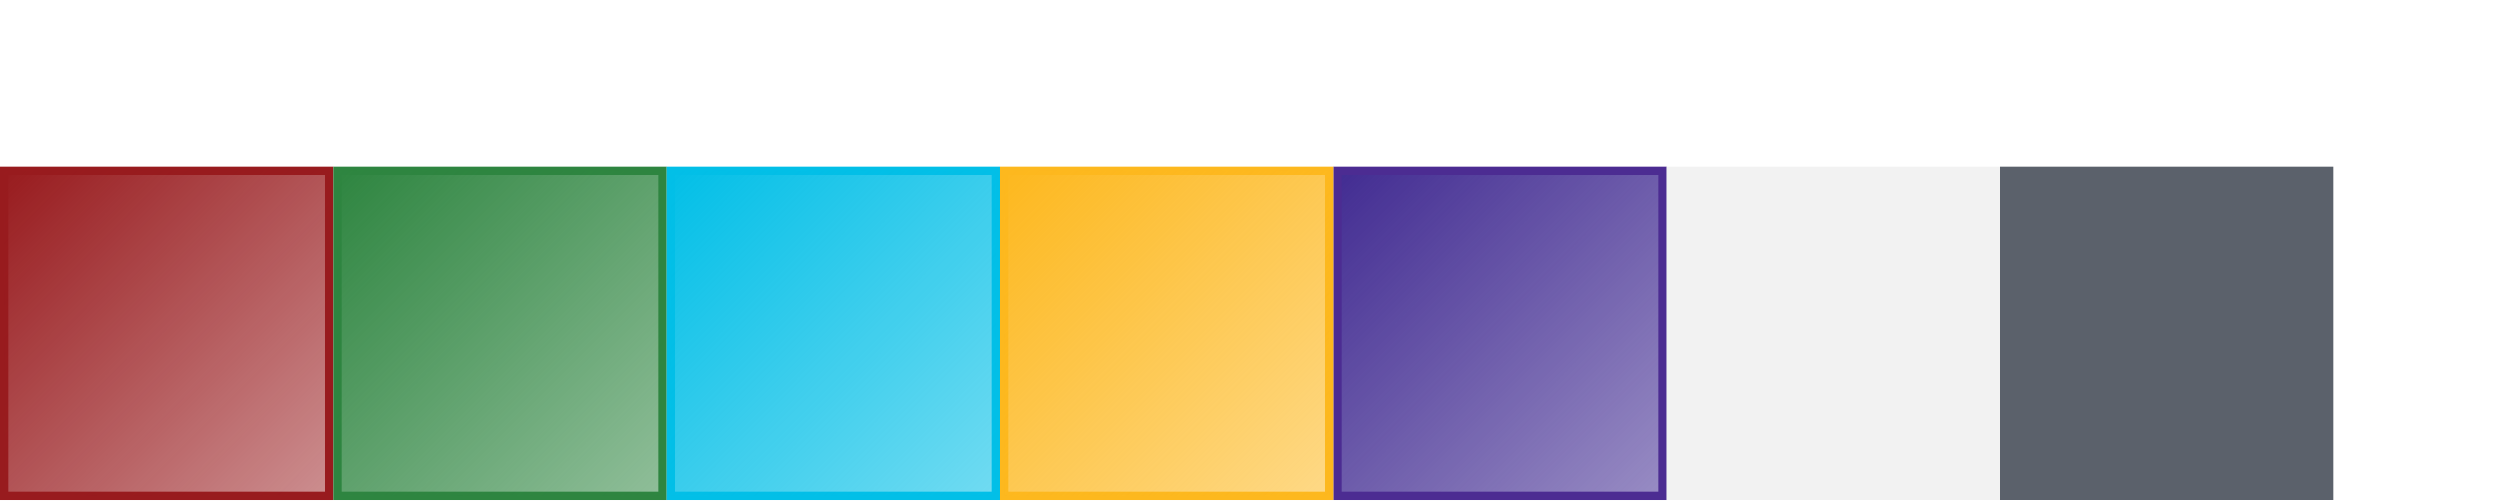
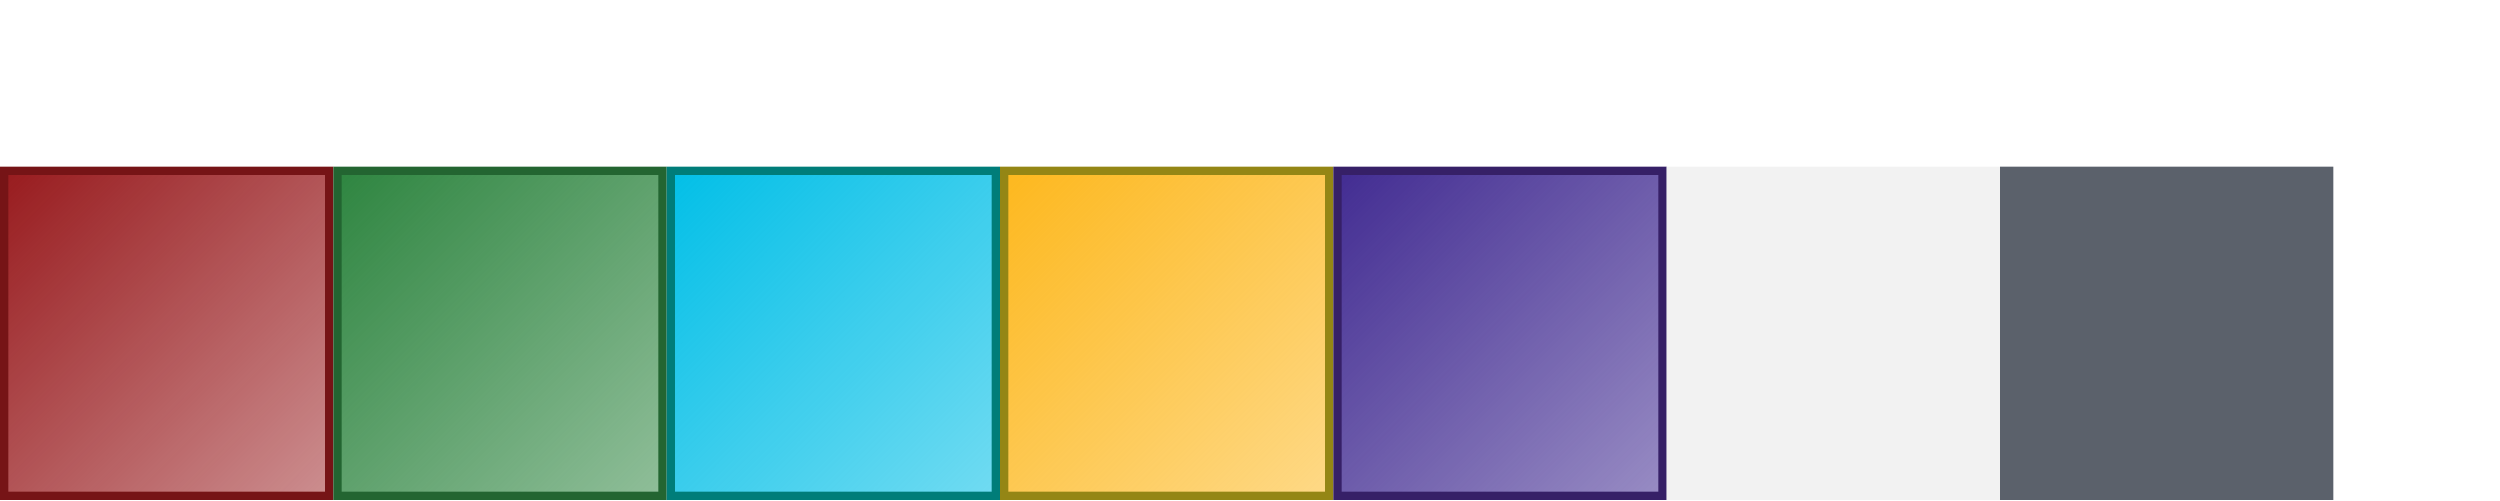
- <svg xmlns="http://www.w3.org/2000/svg" xmlns:ns1="http://www.openswatchbook.org/uri/2009/osb" xmlns:xlink="http://www.w3.org/1999/xlink" width="300" height="60" viewBox="0 0 79.375 15.875" version="1.1" id="svg8">
+ <svg xmlns="http://www.w3.org/2000/svg" xmlns:ns1="http://www.openswatchbook.org/uri/2009/osb" xmlns:xlink="http://www.w3.org/1999/xlink" width="300" height="60" viewBox="0 0 300 60" version="1.1" id="svg8">
  <defs id="defs2">
+     <linearGradient id="linearGradient885" ns1:paint="solid">
+       <stop style="stop-color:#c6b81e;stop-opacity:1;" offset="0" id="stop883" />
+     </linearGradient>
    <linearGradient id="linearGradient852">
      <stop style="stop-color:#422c92;stop-opacity:1;" offset="0" id="stop848" />
      <stop style="stop-color:#422c92;stop-opacity:0;" offset="1" id="stop850" />
    </linearGradient>
    <linearGradient id="linearGradient2365">
      <stop style="stop-color:#fdb81e;stop-opacity:1;" offset="0" id="stop2361" />
      <stop style="stop-color:#fdb81e;stop-opacity:0;" offset="1" id="stop2363" />
    </linearGradient>
    <linearGradient id="linearGradient2357">
      <stop style="stop-color:#02bfe7;stop-opacity:1;" offset="0" id="stop2353" />
      <stop style="stop-color:#02bfe7;stop-opacity:0;" offset="1" id="stop2355" />
    </linearGradient>
    <linearGradient id="linearGradient2349">
      <stop style="stop-color:#2e8540;stop-opacity:1;" offset="0" id="stop2345" />
      <stop style="stop-color:#2e8540;stop-opacity:0;" offset="1" id="stop2347" />
    </linearGradient>
    <linearGradient id="linearGradient2341">
      <stop style="stop-color:#981b1e;stop-opacity:1;" offset="0" id="stop2337" />
      <stop style="stop-color:#981b1e;stop-opacity:0;" offset="1" id="stop2339" />
    </linearGradient>
    <linearGradient id="linearGradient2333" ns1:paint="solid">
      <stop style="stop-color:#981b1e;stop-opacity:1;" offset="0" id="stop2331" />
    </linearGradient>
-     <linearGradient xlink:href="#linearGradient2341" id="linearGradient2343" x1="5.2091701e-07" y1="292.767" x2="8.411" y2="301.151" gradientUnits="userSpaceOnUse" gradientTransform="matrix(2.437502,0,0,2.437501,0.1322078,-427.0701)" />
-     <linearGradient xlink:href="#linearGradient2349" id="linearGradient2351" x1="4.233" y1="292.767" x2="13.288" y2="301.828" gradientUnits="userSpaceOnUse" gradientTransform="matrix(2.437502,0,0,2.437501,0.3967884,-427.0699)" />
-     <linearGradient xlink:href="#linearGradient2357" id="linearGradient2359" x1="8.467" y1="292.767" x2="18.133" y2="302.412" gradientUnits="userSpaceOnUse" gradientTransform="matrix(2.437502,0,0,2.437501,0.6613678,-427.0699)" />
-     <linearGradient xlink:href="#linearGradient2365" id="linearGradient2367" x1="12.7" y1="292.767" x2="21.833" y2="301.903" gradientUnits="userSpaceOnUse" gradientTransform="matrix(2.437502,0,0,2.437501,0.9259453,-427.0699)" />
-     <linearGradient xlink:href="#linearGradient852" id="linearGradient854" x1="16.933" y1="291.973" x2="26.268" y2="301.301" gradientUnits="userSpaceOnUse" gradientTransform="matrix(2.437502,0,0,2.437501,1.190607,-425.1352)" />
+     <linearGradient xlink:href="#linearGradient2341" id="linearGradient2343" x1="5.2091701e-07" y1="292.767" x2="8.411" y2="301.151" gradientUnits="userSpaceOnUse" gradientTransform="matrix(9.212602,0,0,9.212599,0.4999951,-2395.517)" />
+     <linearGradient xlink:href="#linearGradient2349" id="linearGradient2351" x1="4.233" y1="292.767" x2="13.288" y2="301.828" gradientUnits="userSpaceOnUse" gradientTransform="matrix(9.212601,0,0,9.212599,1.500007,-2395.516)" />
+     <linearGradient xlink:href="#linearGradient2357" id="linearGradient2359" x1="8.467" y1="292.767" x2="18.133" y2="302.412" gradientUnits="userSpaceOnUse" gradientTransform="matrix(9.212601,0,0,9.212599,2.500004,-2395.516)" />
+     <linearGradient xlink:href="#linearGradient2365" id="linearGradient2367" x1="12.7" y1="292.767" x2="21.833" y2="301.903" gradientUnits="userSpaceOnUse" gradientTransform="matrix(9.212601,0,0,9.212599,3.499999,-2395.516)" />
+     <linearGradient xlink:href="#linearGradient852" id="linearGradient854" x1="16.933" y1="291.973" x2="26.268" y2="301.301" gradientUnits="userSpaceOnUse" gradientTransform="matrix(9.212604,0,0,9.212602,4.499907,-2388.205)" />
  </defs>
  <g id="layer1" transform="translate(0,-281.125)">
-     <rect style="fill:url(#linearGradient854);fill-opacity:1;stroke:#4c2c92;stroke-width:0.265;stroke-miterlimit:4;stroke-dasharray:none;stroke-opacity:1" id="rect10" width="10.319" height="10.319" x="42.466" y="286.549" />
-     <rect style="fill:url(#linearGradient2343);fill-opacity:1;stroke:#981b1e;stroke-width:0.265;stroke-linejoin:miter;stroke-miterlimit:4;stroke-dasharray:none;stroke-opacity:1;paint-order:markers stroke fill" id="rect10-9" width="10.319" height="10.319" x="0.132" y="286.549" />
-     <rect style="fill:url(#linearGradient2351);fill-opacity:1;stroke:#2e8540;stroke-width:0.265;stroke-miterlimit:4;stroke-dasharray:none;stroke-opacity:1;paint-order:markers stroke fill" id="rect10-0" width="10.319" height="10.319" x="10.716" y="286.549" />
-     <rect style="fill:url(#linearGradient2359);fill-opacity:1;stroke:#02bfe7;stroke-width:0.265;stroke-miterlimit:4;stroke-dasharray:none;stroke-opacity:1;paint-order:markers stroke fill" id="rect10-06" width="10.319" height="10.319" x="21.299" y="286.549" />
-     <rect style="fill:url(#linearGradient2367);fill-opacity:1;stroke:#fdb81e;stroke-width:0.265;stroke-linecap:square;stroke-miterlimit:4;stroke-dasharray:none;stroke-opacity:1;paint-order:markers stroke fill" id="rect10-8" width="10.319" height="10.319" x="31.882" y="286.549" />
-     <rect style="fill:#5b616b;fill-opacity:1;stroke-width:0.447" id="rect10-5" width="10.583" height="10.583" x="63.5" y="286.417" />
-     <rect style="fill:#f1f1f1;fill-opacity:0.941;stroke-width:0.447" id="rect10-5-3" width="10.583" height="10.583" x="52.917" y="286.417" />
+     <rect style="fill:url(#linearGradient2343);fill-opacity:1;stroke:#761416;stroke-width:1;stroke-linejoin:miter;stroke-miterlimit:4;stroke-dasharray:none;stroke-opacity:1;paint-order:normal" id="red-rect" width="39" height="39" x="0.5" y="301.625">
+       </rect>
+     <rect style="fill:url(#linearGradient2351);fill-opacity:1;stroke:#236531;stroke-width:1;stroke-miterlimit:4;stroke-dasharray:none;stroke-opacity:1;paint-order:normal" id="green-rect" width="39" height="39" x="40.5" y="301.625">
+       </rect>
+     <rect style="fill:url(#linearGradient2359);fill-opacity:1;stroke:#007d79;stroke-width:1;stroke-miterlimit:4;stroke-dasharray:none;stroke-opacity:1;paint-order:normal" id="blue-rect" width="39" height="39" x="80.5" y="301.625">
+       </rect>
+     <rect style="fill:url(#linearGradient2367);fill-opacity:1;stroke:#948615;stroke-width:1;stroke-linecap:square;stroke-miterlimit:4;stroke-dasharray:none;stroke-opacity:1;paint-order:normal" id="yellow-rect" width="39" height="39" x="120.5" y="301.625">
+       </rect>
+     <rect style="fill:url(#linearGradient854);fill-opacity:1;stroke:#362067;stroke-width:1;stroke-miterlimit:4;stroke-dasharray:none;stroke-opacity:1" id="purple-rect" width="39" height="39" x="160.5" y="301.625">
+       </rect>
+     <rect style="fill:#f1f1f1;fill-opacity:0.941;stroke-width:1.691" id="white-rect" width="40" height="40" x="200" y="301.125">
+       </rect>
+     <rect style="fill:#5b616b;fill-opacity:1;stroke-width:1.691" id="gray-rect" width="40" height="40" x="240" y="301.125">
+       </rect>
  </g>
</svg>
